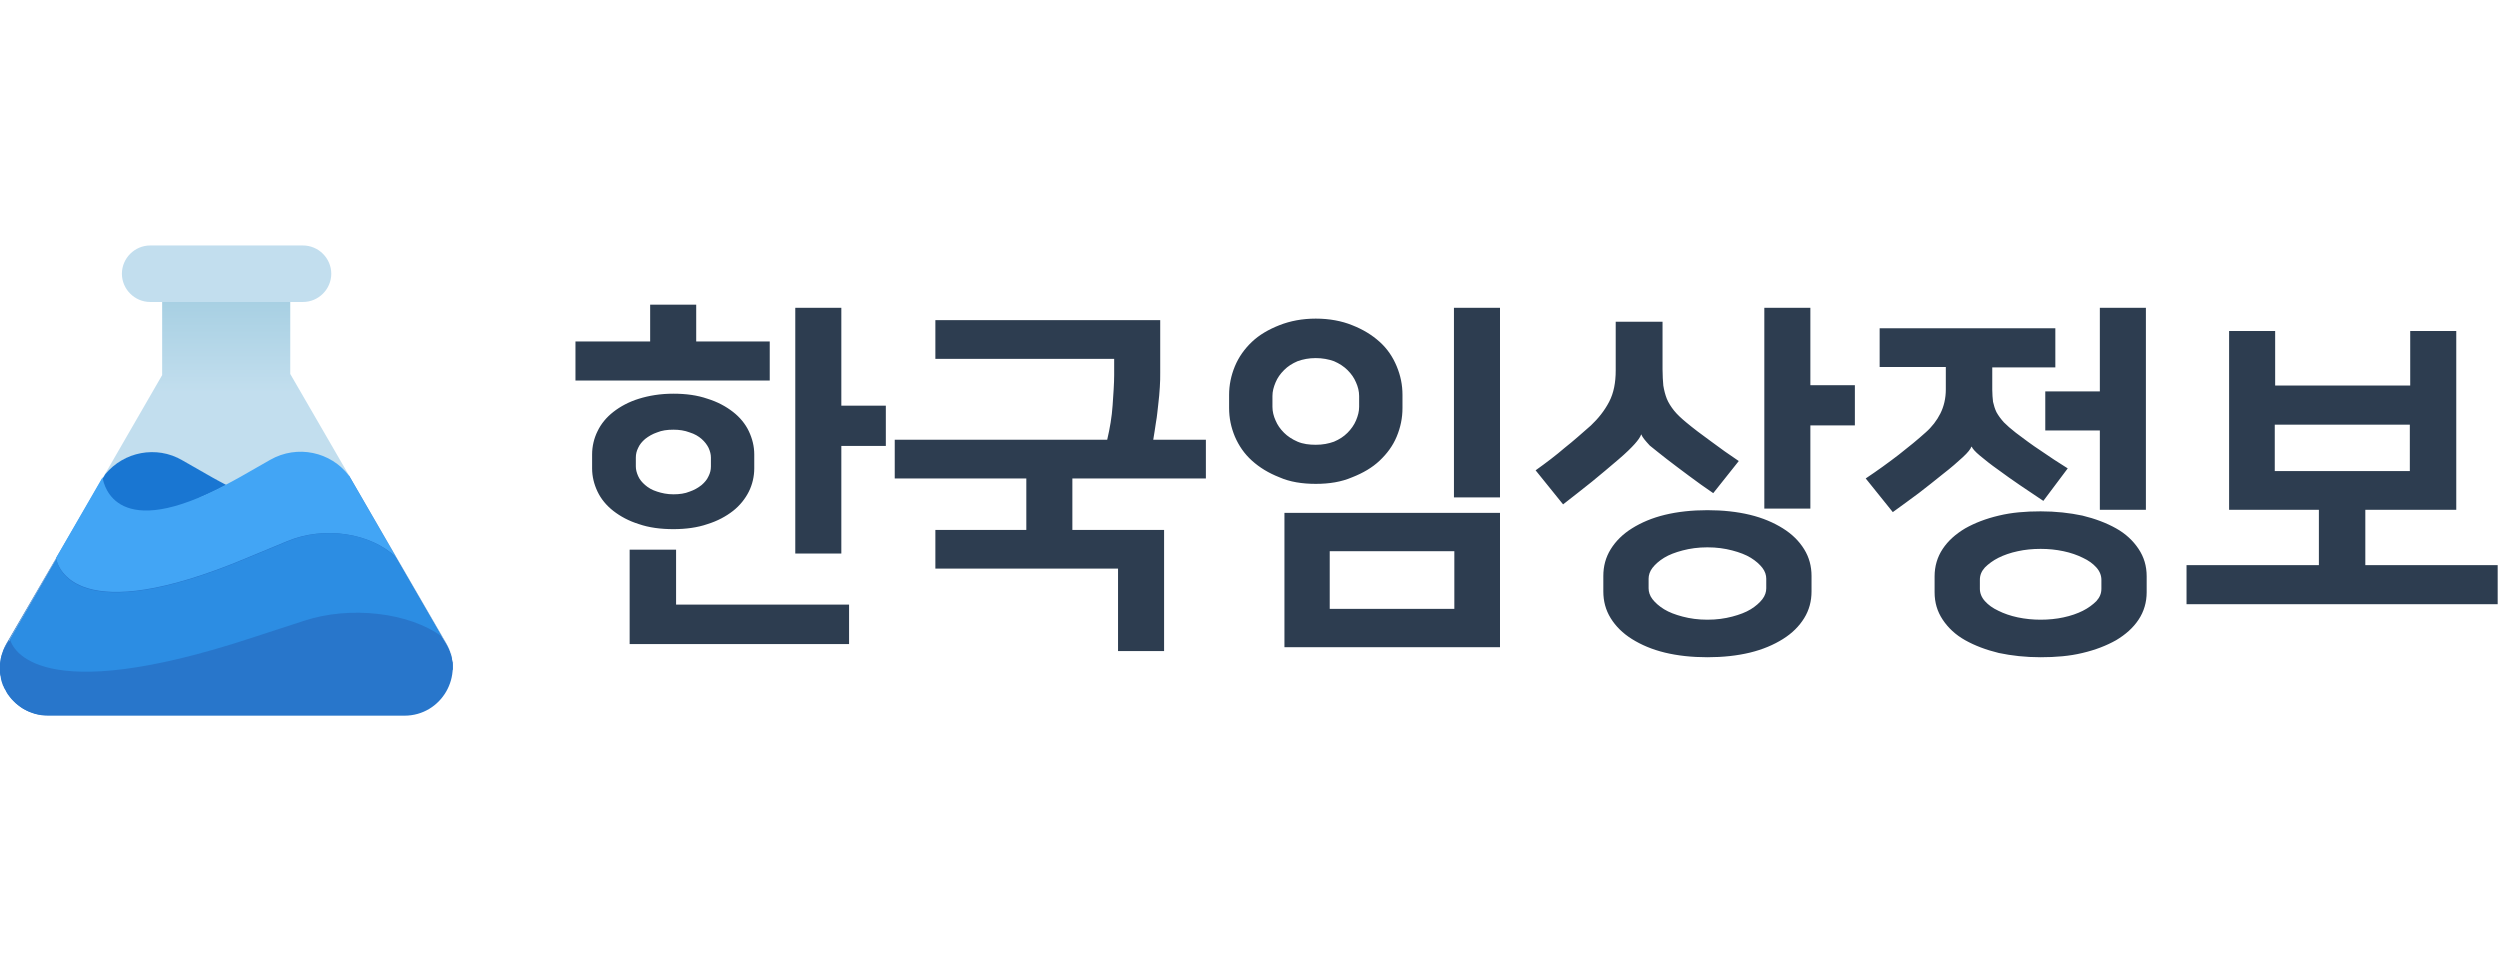
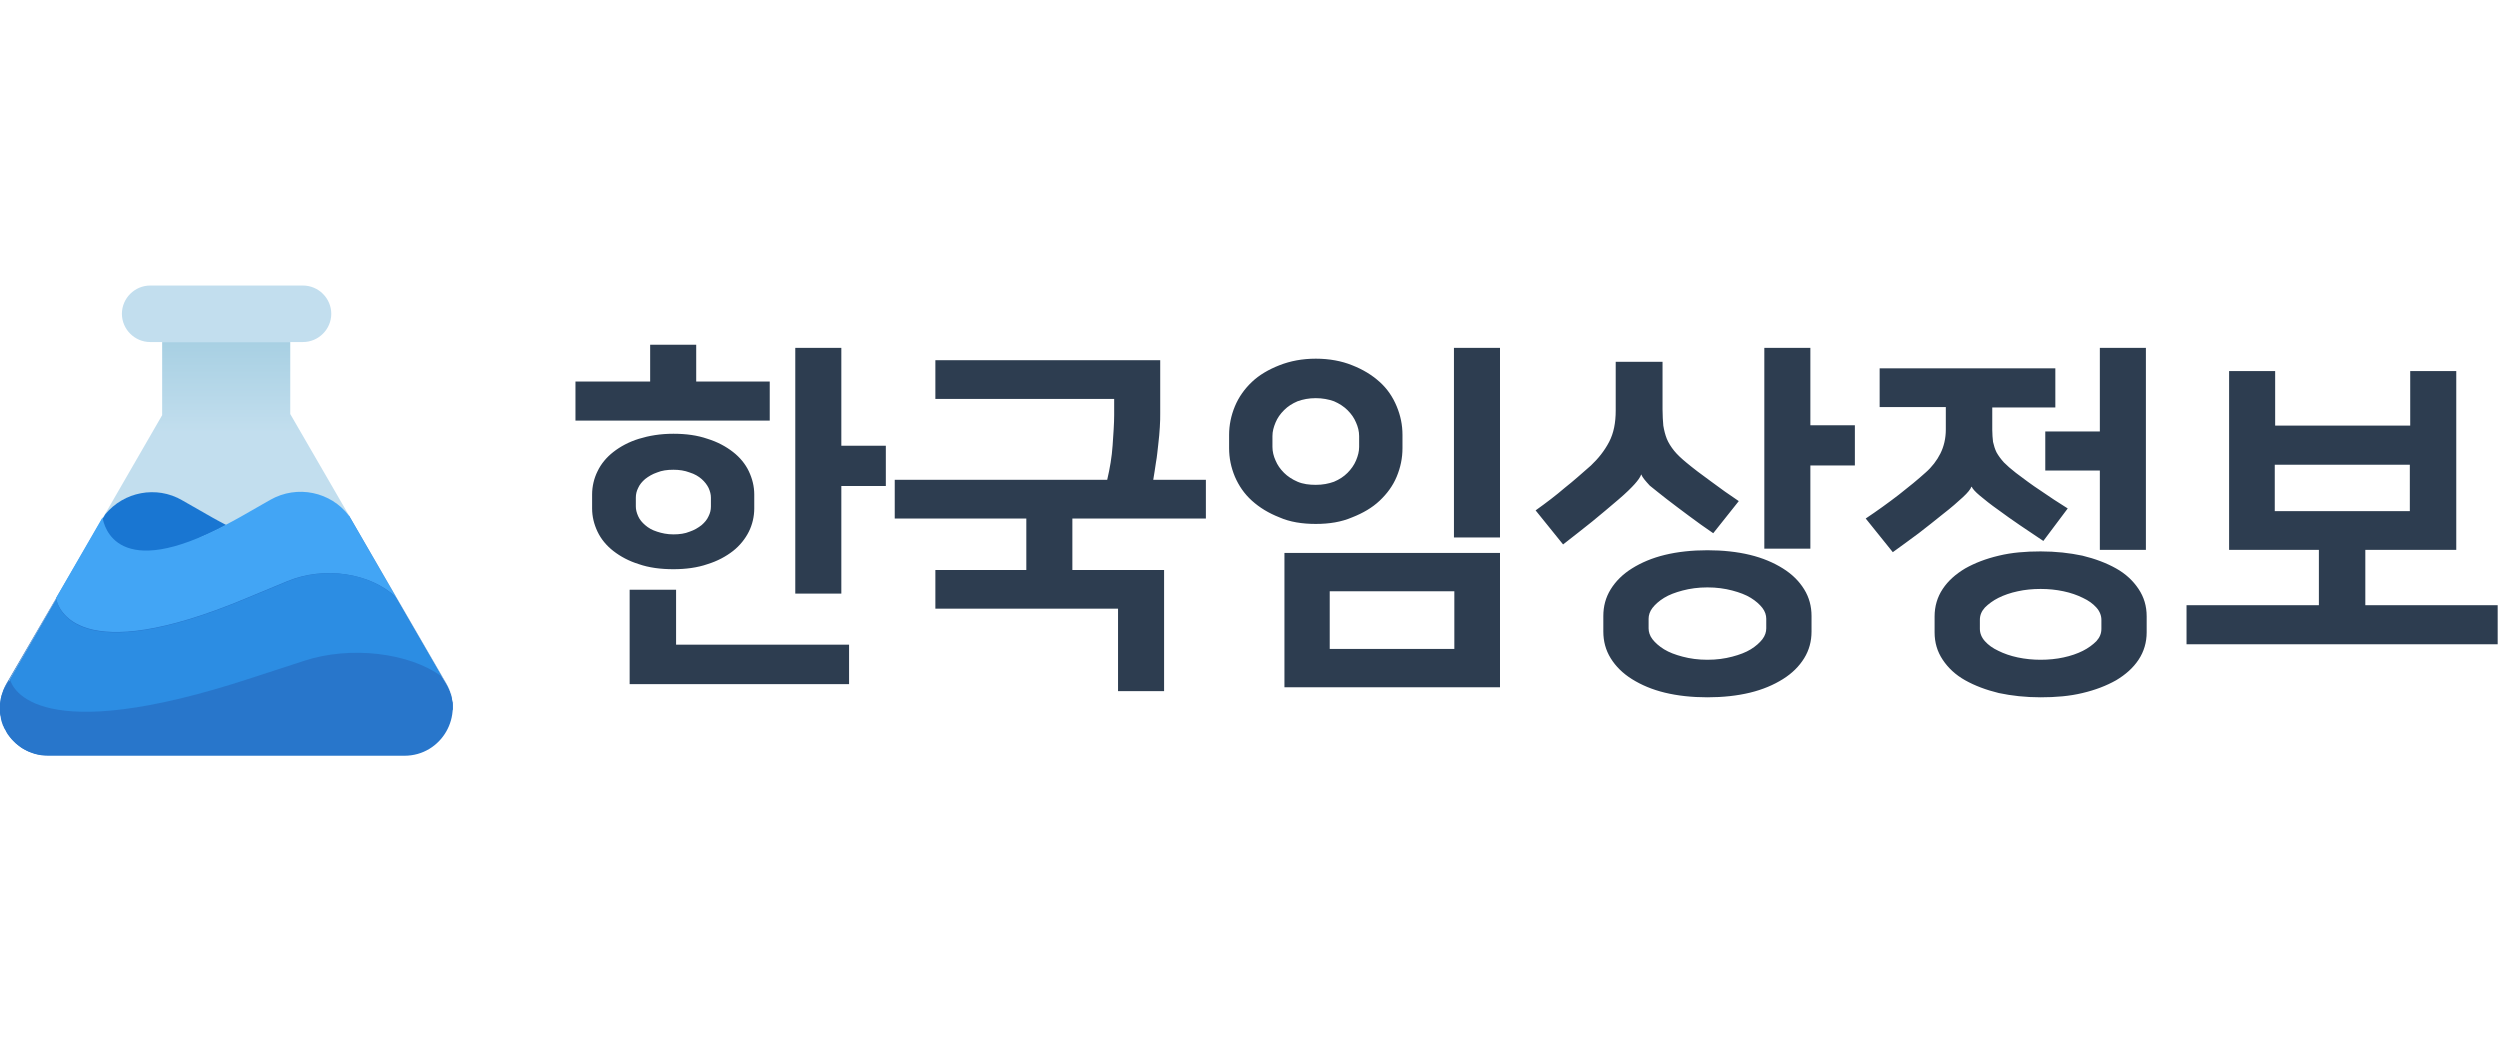
- <svg xmlns="http://www.w3.org/2000/svg" viewBox="0 0 646 123" fill="none" class="css-6i85y7" width="130" height="50">
+ <svg xmlns="http://www.w3.org/2000/svg" viewBox="0 0 646 123" fill="none" class="css-6i85y7" width="120" height="50">
  <path d="M179.9 25.5h19v10.1h-50.2V25.5H168V16h11.9v9.5zM174 74c-3.3 0-6.3-.4-8.9-1.3-2.6-.8-4.8-2-6.6-3.4-1.8-1.4-3.2-3.1-4.1-5-.9-1.9-1.4-3.9-1.4-6v-3.6c0-2.1.5-4.2 1.4-6 .9-1.9 2.3-3.6 4.1-5 1.8-1.4 4-2.6 6.6-3.4 2.6-.8 5.5-1.3 8.9-1.3 3.3 0 6.2.4 8.8 1.3 2.6.8 4.8 2 6.6 3.4 1.8 1.4 3.2 3.1 4.1 5 .9 1.9 1.4 3.9 1.4 6v3.6c0 2.1-.5 4.2-1.4 6-.9 1.8-2.3 3.6-4.1 5-1.8 1.4-4 2.6-6.6 3.4-2.6.9-5.6 1.3-8.8 1.3zm.7 19.5h44.7v10.2h-56.7V79.3h12v14.2zm-.7-45.2c-1.6 0-3 .2-4.2.7-1.2.4-2.2 1-3.1 1.7-.8.7-1.4 1.4-1.8 2.3-.4.8-.6 1.6-.6 2.5v2.3c0 .8.2 1.6.6 2.5.4.9 1 1.6 1.8 2.3.8.7 1.8 1.3 3.1 1.7 1.2.4 2.6.7 4.2.7s3-.2 4.2-.7c1.2-.4 2.2-1 3.1-1.7.8-.7 1.4-1.4 1.8-2.3.4-.8.6-1.6.6-2.5v-2.3c0-.8-.2-1.6-.6-2.5-.4-.8-1-1.6-1.8-2.3-.8-.7-1.8-1.3-3.1-1.7-1.3-.5-2.7-.7-4.2-.7zm43.4-6.2h11.5v10.4h-11.5v27.8h-11.9V16.8h11.9v25.3zM241.7 74.2h23.5V60.9h-34v-10h54.9c.7-3 1.2-5.9 1.4-8.9.2-3 .4-5.6.4-7.8V30h-46.2V20h58.1v13.6c0 1.1 0 2.3-.1 3.7-.1 1.4-.2 2.9-.4 4.4-.2 1.6-.3 3.1-.6 4.7-.2 1.6-.5 3.1-.7 4.5h13.6v10h-34.5v13.3h23.7v31.3h-11.9V84.2h-47.2v-10zM340 62.3c-3.5 0-6.7-.5-9.4-1.7-2.8-1.1-5.1-2.5-7.1-4.3-2-1.8-3.4-3.9-4.4-6.2-1-2.4-1.5-4.8-1.5-7.4v-3.4c0-2.5.5-5 1.5-7.4 1-2.4 2.5-4.5 4.4-6.3 1.9-1.8 4.3-3.2 7.1-4.3 2.8-1.1 5.9-1.7 9.4-1.7s6.7.6 9.4 1.7c2.8 1.1 5.1 2.5 7.1 4.3 2 1.8 3.4 3.9 4.4 6.3 1 2.4 1.5 4.8 1.5 7.4v3.4c0 2.6-.5 5-1.5 7.4-1 2.4-2.5 4.4-4.4 6.2-1.9 1.8-4.3 3.2-7.1 4.3-2.8 1.2-5.9 1.7-9.4 1.7zm0-32.5c-1.8 0-3.3.3-4.7.8-1.4.6-2.5 1.3-3.5 2.3-1 1-1.7 2-2.2 3.2-.5 1.2-.8 2.3-.8 3.5v2.8c0 1.2.3 2.4.8 3.5.5 1.2 1.2 2.2 2.2 3.2.9.9 2.1 1.7 3.5 2.3 1.4.6 3 .8 4.7.8 1.8 0 3.3-.3 4.7-.8 1.4-.6 2.5-1.3 3.5-2.3.9-.9 1.7-2 2.2-3.2.5-1.2.8-2.3.8-3.5v-2.8c0-1.2-.3-2.4-.8-3.5-.5-1.2-1.2-2.2-2.2-3.2-.9-.9-2.1-1.7-3.5-2.3-1.4-.5-3-.8-4.7-.8zm-8.1 40h55.7v34.7h-55.7V69.8zm11.7 24.8h32.2V79.7h-32.2v14.9zm44-28.8h-11.9v-49h11.9v49zM424.1 49.5c-.3.8-.9 1.6-1.7 2.5-.8.9-2.2 2.3-4.2 4-2.2 1.9-4.5 3.8-6.8 5.7-2.4 1.9-4.9 3.9-7.5 5.9l-7.1-8.8c2.8-2 5.3-3.9 7.5-5.8 2.3-1.8 4.5-3.8 6.8-5.8 1.9-1.8 3.5-3.8 4.7-6.1 1.2-2.3 1.7-5 1.7-8.1V20.4h12.1v12.3c0 1.6.1 3 .2 4.2.2 1.2.5 2.4.9 3.4s1.1 2.1 1.9 3.1c.8 1 1.9 2 3.1 3 1.8 1.5 3.9 3.1 6.4 4.9 2.4 1.8 4.8 3.5 7.2 5.1l-6.6 8.3c-2.2-1.5-4.3-3-6.3-4.5s-3.9-2.9-5.7-4.3c-1.6-1.3-3.1-2.4-4.4-3.5-1.1-1.2-1.9-2.1-2.2-2.9zm17.1 57.6c-4 0-7.7-.4-11-1.2-3.3-.8-6.1-2-8.5-3.5-2.4-1.5-4.2-3.3-5.5-5.4-1.3-2.1-1.9-4.4-1.9-6.9v-4c0-2.5.6-4.8 1.9-6.9 1.3-2.1 3.1-3.9 5.5-5.4 2.4-1.5 5.2-2.7 8.5-3.5 3.3-.8 7-1.2 11-1.2s7.7.4 11 1.2c3.3.8 6.1 2 8.5 3.5 2.4 1.5 4.2 3.3 5.5 5.4 1.3 2.1 1.9 4.4 1.9 6.9v4c0 2.5-.6 4.8-1.9 6.9-1.3 2.1-3.1 3.9-5.5 5.4-2.4 1.5-5.2 2.7-8.5 3.5-3.3.8-7 1.2-11 1.2zm0-28.4c-2.4 0-4.5.3-6.4.8-1.9.5-3.5 1.1-4.8 1.9-1.3.8-2.3 1.7-3 2.6-.7.9-1 1.9-1 2.8v2.5c0 .9.3 1.9 1 2.8.7.9 1.7 1.8 3 2.6s2.9 1.4 4.8 1.9 4 .8 6.4.8c2.4 0 4.5-.3 6.4-.8 1.9-.5 3.5-1.1 4.8-1.9 1.3-.8 2.3-1.7 3-2.6.7-.9 1-1.9 1-2.8v-2.5c0-.9-.3-1.9-1-2.8-.7-.9-1.7-1.8-3-2.6s-2.9-1.4-4.8-1.9-4-.8-6.4-.8zm26.6-41.9h11.5v10.4h-11.5v21.5h-11.9V16.8h11.9v20zM485.8 22.1h45.3v10.1h-16.3V38c0 1.1.1 2.2.2 3.1.2.9.5 1.9.9 2.7.5.9 1.1 1.7 1.9 2.6.8.8 1.8 1.7 3.1 2.7 2 1.5 4.1 3.1 6.4 4.6 2.3 1.6 4.6 3.1 7 4.6l-6.3 8.4c-4.2-2.8-8.1-5.4-11.6-8-2-1.4-3.6-2.7-4.8-3.7-1.2-1-1.9-1.8-2.1-2.3h-.1c-.2.6-.9 1.5-2.2 2.7-1.3 1.2-3 2.7-5.2 4.4-2 1.6-4.1 3.3-6.2 4.9-2.1 1.6-4.4 3.2-6.7 4.9l-7-8.7c3-2 5.9-4.1 8.5-6.1 2.7-2.1 5-4 7-5.8 1.6-1.4 2.9-3.1 3.8-4.9.9-1.8 1.4-3.9 1.4-6.2v-5.8h-17.1v-10h.1zm41.5 85c-3.9 0-7.5-.4-10.8-1.1-3.3-.8-6.2-1.9-8.7-3.3-2.5-1.4-4.4-3.2-5.8-5.3-1.4-2.1-2.1-4.4-2.1-7.1v-4.1c0-2.6.7-5 2.1-7.1 1.4-2.1 3.3-3.8 5.8-5.3 2.5-1.4 5.3-2.5 8.7-3.3 3.3-.8 6.9-1.1 10.8-1.1 3.9 0 7.5.4 10.8 1.1 3.3.8 6.2 1.9 8.7 3.3 2.5 1.4 4.4 3.2 5.8 5.3 1.4 2.1 2.1 4.4 2.1 7.1v4.1c0 2.6-.7 5-2.1 7.1-1.4 2.1-3.3 3.8-5.8 5.3-2.5 1.4-5.3 2.5-8.7 3.3-3.3.8-6.9 1.1-10.8 1.1zm0-28c-2.1 0-4.1.2-5.9.6-1.9.4-3.6 1-5 1.7s-2.6 1.6-3.5 2.5c-.9 1-1.3 2-1.3 3.2v2.3c0 1.1.4 2.2 1.3 3.2s2 1.8 3.5 2.5c1.4.7 3.1 1.3 5 1.7 1.9.4 3.9.6 5.9.6 2 0 4.1-.2 5.9-.6 1.9-.4 3.6-1 5-1.7s2.6-1.6 3.5-2.5c.9-1 1.3-2 1.3-3.2v-2.3c0-1.1-.4-2.2-1.3-3.2s-2-1.8-3.5-2.5c-1.4-.7-3.1-1.3-5-1.7-1.9-.4-3.8-.6-5.9-.6zm15.3-30.6h-14.1V38.4h14.1V16.8h11.9V69h-11.9V48.5zM611.2 69v14.3h34.2v10.1H565V83.3h34.2V69H576V22.8h11.9v14.1h34.9V22.8h11.9V69h-23.5zm11.5-10V47h-34.9v12h34.9z" fill="#2D3D50" />
  <path d="M26.6 60.7L1.7 103.5c-4.8 8.3 1.2 18.7 10.8 18.7h92c9.6 0 15.6-10.4 10.8-18.7L90.2 60.2l-31.4 7.1-32.2-6.6z" fill="#2876CB" />
  <path d="M41.9 15.3v18.9L2 103.3l-.1.2c-.4.7-.7 1.3-.9 2.1-.1.1-.1.3-.2.5v.1c0-.2.1-.3.2-.4.2-.7.6-1.4.9-2.1l.1-.2.6-1 12-20.8 12-20.8.6-1c4.8-5.8 13.2-7.4 19.9-3.6l7.7 4.4c1.3.7 2.5 1.4 3.7 2 1.2-.6 2.4-1.3 3.7-2l7.7-4.4c6.9-4 15.6-2.1 20.4 4.1l12.1 21 11.8 20.4 1.1 1.8c.5.8.9 1.6 1.2 2.5.1.2.1.4.2.5l.3 1.5c0 .2 0 .3.1.5V110.7v-.1-.8-.7-.6c0-.2 0-.3-.1-.5l-.3-1.5c0-.2-.1-.4-.2-.5-.3-.9-.7-1.7-1.2-2.5L75 33.9V15.3H41.9z" fill="url(#signature_svg__paint0_linear_6:270)" />
  <path d="M58.5 62.6c-1.2-.6-2.4-1.3-3.7-2l-7.7-4.4C40.4 52.3 32 54 27.2 59.8l-.6 1v.1c.3 2.1 3.6 16.7 31.9 1.7z" fill="#1976D2" />
  <path d="M63.6 81.5l10.6-4.4c9.6-4 21.6-2.1 28.1 4.1l-12.1-21c-4.7-6.2-13.4-8.1-20.4-4.1l-7.7 4.4c-1.3.7-2.5 1.4-3.7 2-28.2 15-31.5.4-31.9-1.8v-.1l-12 20.8v.2c.5 2.4 5.4 18.2 49.1-.1z" fill="#42A5F5" />
  <path d="M65 102.1l13.5-4.4c12.1-4 27.3-2.1 35.6 4l-11.8-20.4c-6.5-6.3-18.5-8.2-28.1-4.1l-10.6 4.4c-43.7 18.3-48.6 2.5-49 .3v-.2l-12 20.8c.6 2.3 7.1 17.8 62.4-.4z" fill="#2C8DE3" />
  <path d="M117 110.041v-.692-.593c0-.198 0-.297-.1-.495l-.301-1.482a.75.75 0 00-.2-.494 11.298 11.298 0 00-1.202-2.471l-1.102-1.779c-8.314-6.03-23.54-7.907-35.66-3.954L64.91 102.43c-55.395 17.989-61.906 2.767-62.607.296l-.601.989-.1.198c-.4.691-.701 1.284-.902 2.075-.1.099-.1.297-.2.396-.1.395-.2.691-.3 1.087v.197c-.1.396-.1.692-.201 1.088v2.372c0 .395.1.692.2 1.087v.198c.1.296.1.593.2.889l.301.89c0 .099.1.296.2.395.1.395.301.692.501.988l.3.594c.101.197.201.296.301.494.2.296.401.494.601.79.2.198.301.396.501.593l.401.396.5.494c.201.198.402.297.602.494.5.396.901.692 1.402.989.701.395 1.503.79 2.304.988.2.099.4.099.501.198.5.098 1.002.296 1.503.296.2 0 .3 0 .5.099h94.262c.2 0 .4 0 .601-.099.2 0 .3 0 .501-.099.5-.099 1.001-.197 1.402-.296.2 0 .401-.099.601-.198.3-.099.501-.198.801-.296a9.298 9.298 0 002.905-1.681c.201-.197.401-.296.601-.494.201-.099.301-.296.501-.494l.401-.395c.1-.099.2-.198.2-.297.1-.198.301-.296.401-.494.2-.198.3-.395.401-.593.1-.099.2-.297.3-.395.1-.099.2-.297.2-.396.101-.197.301-.494.401-.692.1-.197.2-.494.301-.692.1-.197.2-.494.3-.691v-.099c.1-.198.1-.396.2-.593v-.099c.101-.396.201-.791.201-1.186v-.099-.395c0-.198 0-.396.1-.593.601-.099.601-.297.601-.593z" fill="#2876CB" />
  <path d="M38.8 15.3h39.5c4 0 7.3-3.3 7.3-7.3S82.3.7 78.3.7H38.8c-4 0-7.3 3.3-7.3 7.3s3.3 7.3 7.3 7.3z" fill="#C2DEEE" />
  <defs>
    <linearGradient id="signature_svg__paint0_linear_6:270" x1="58.801" y1="13.654" x2="58.801" y2="52.945" gradientUnits="userSpaceOnUse">
      <stop stop-color="#A6CFE2" />
      <stop offset="0.64" stop-color="#C2DEEE" />
    </linearGradient>
  </defs>
</svg>
